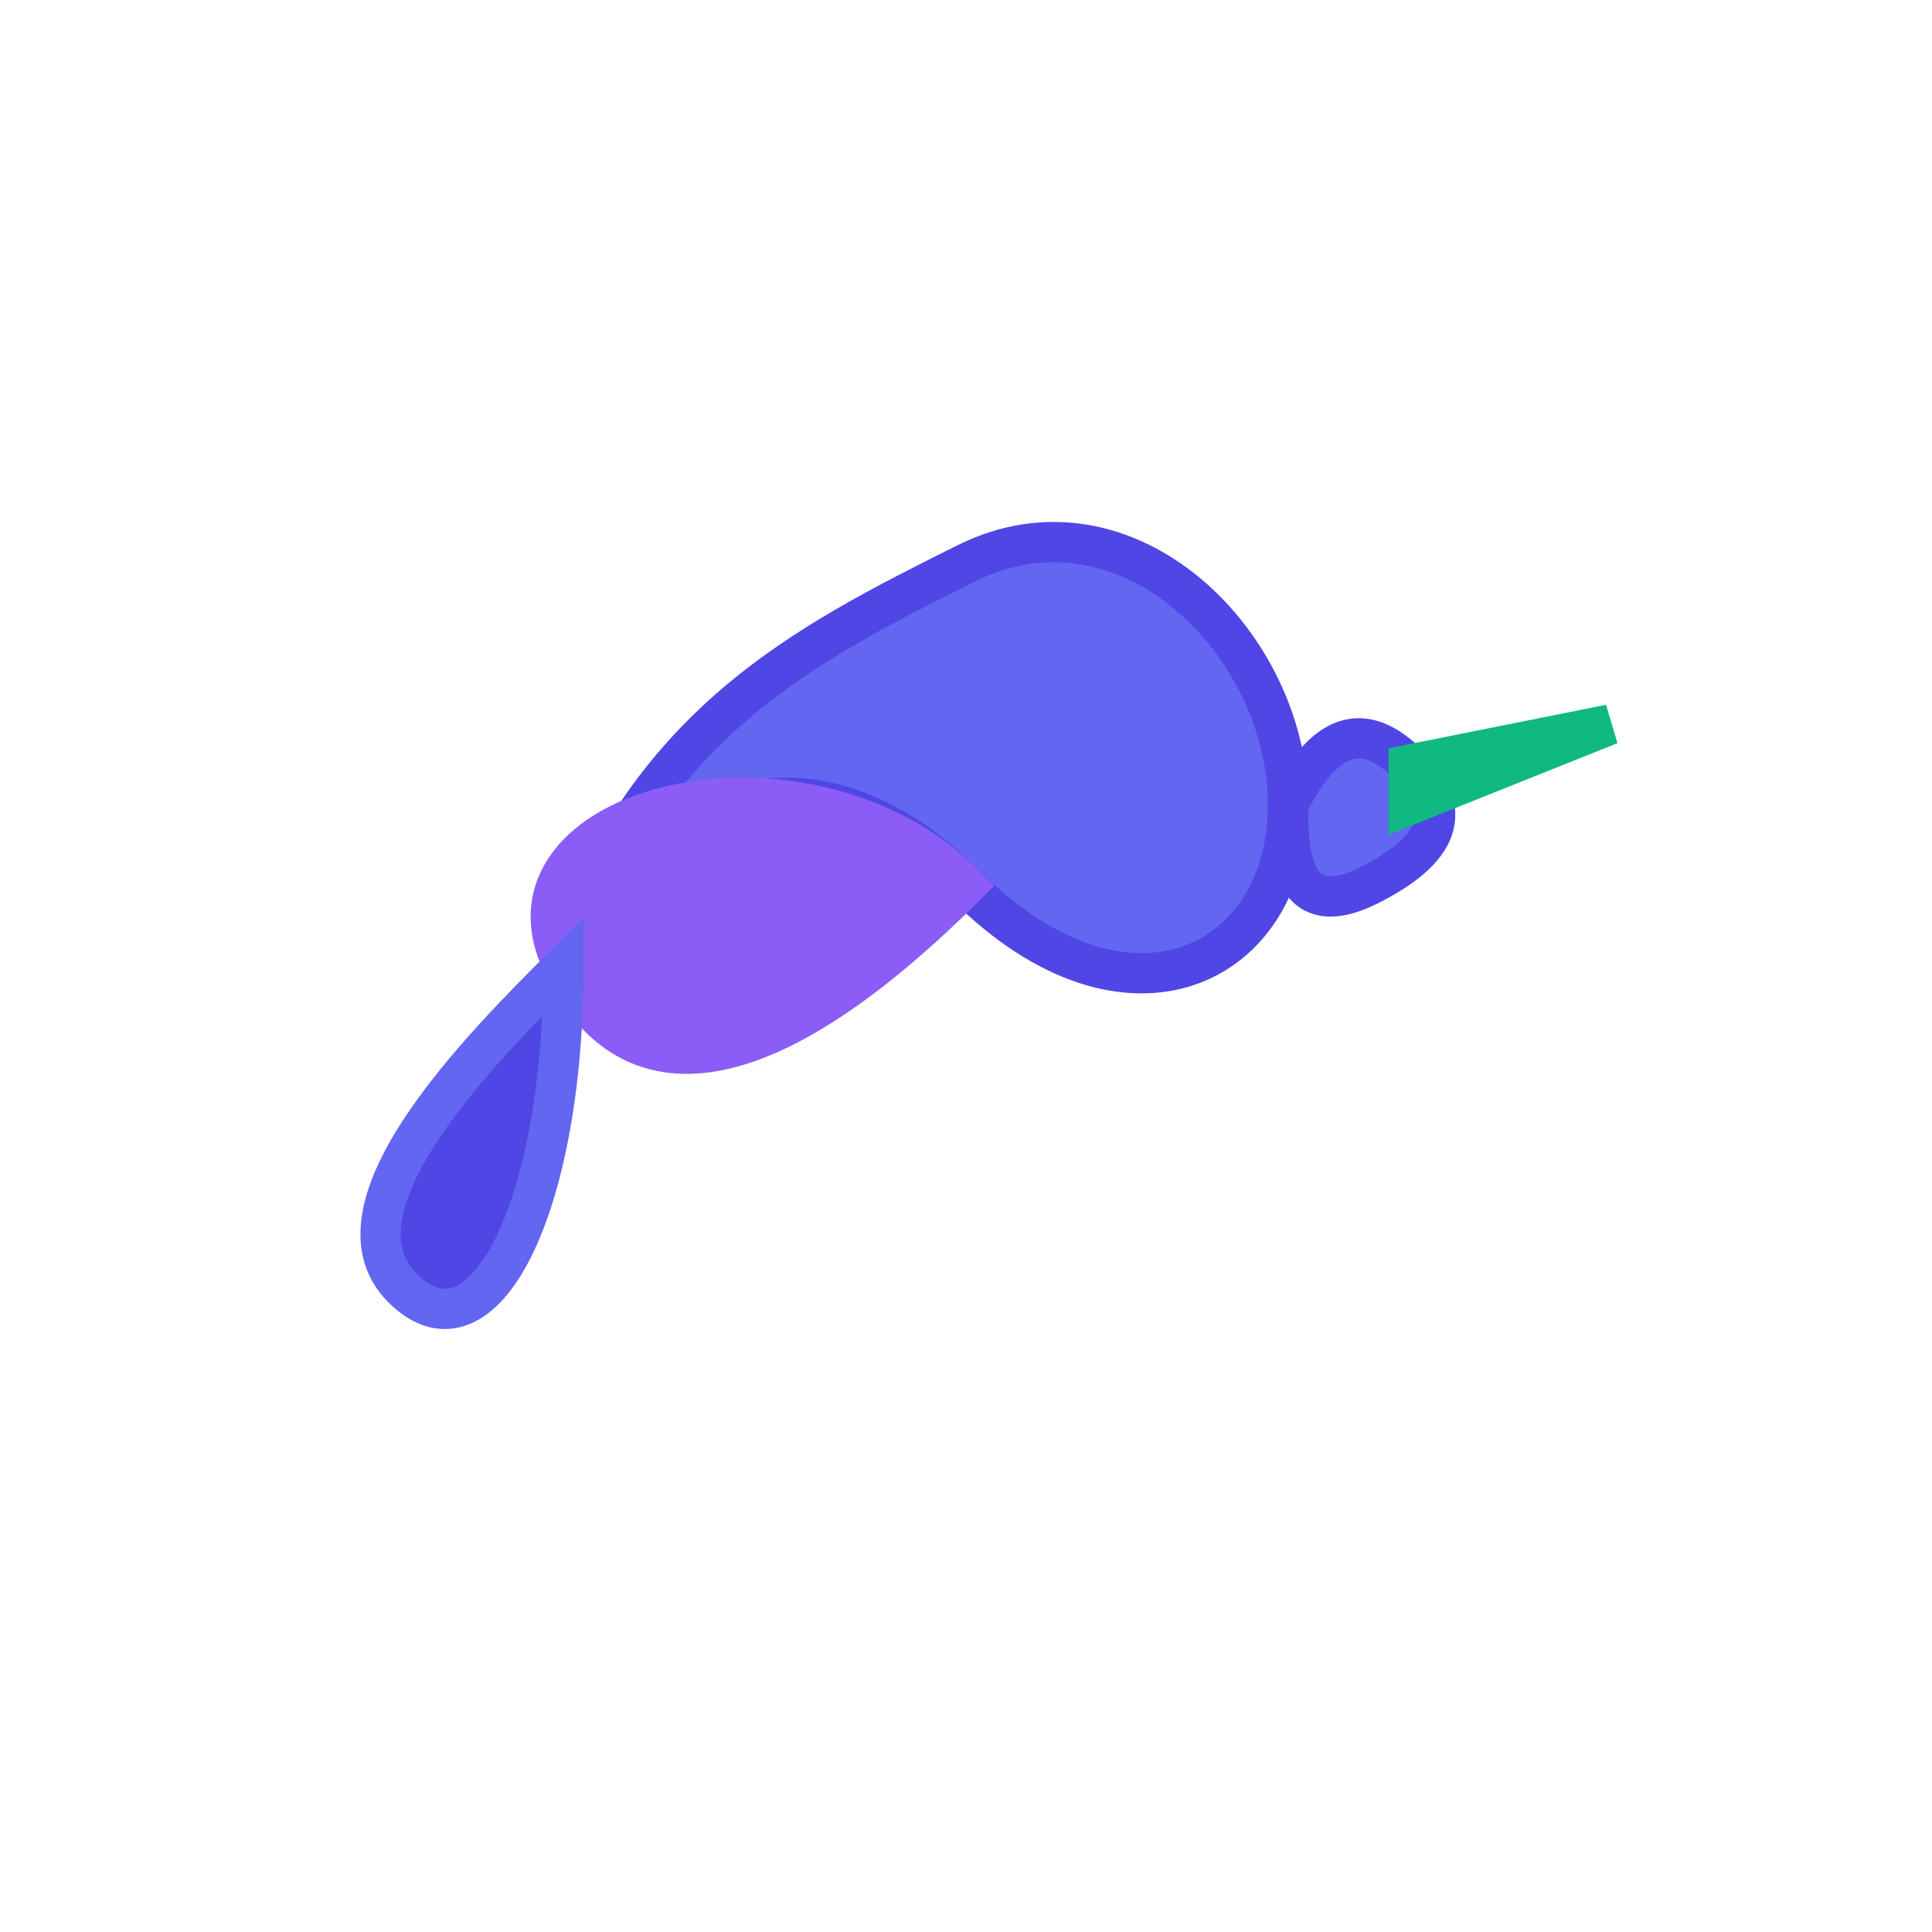
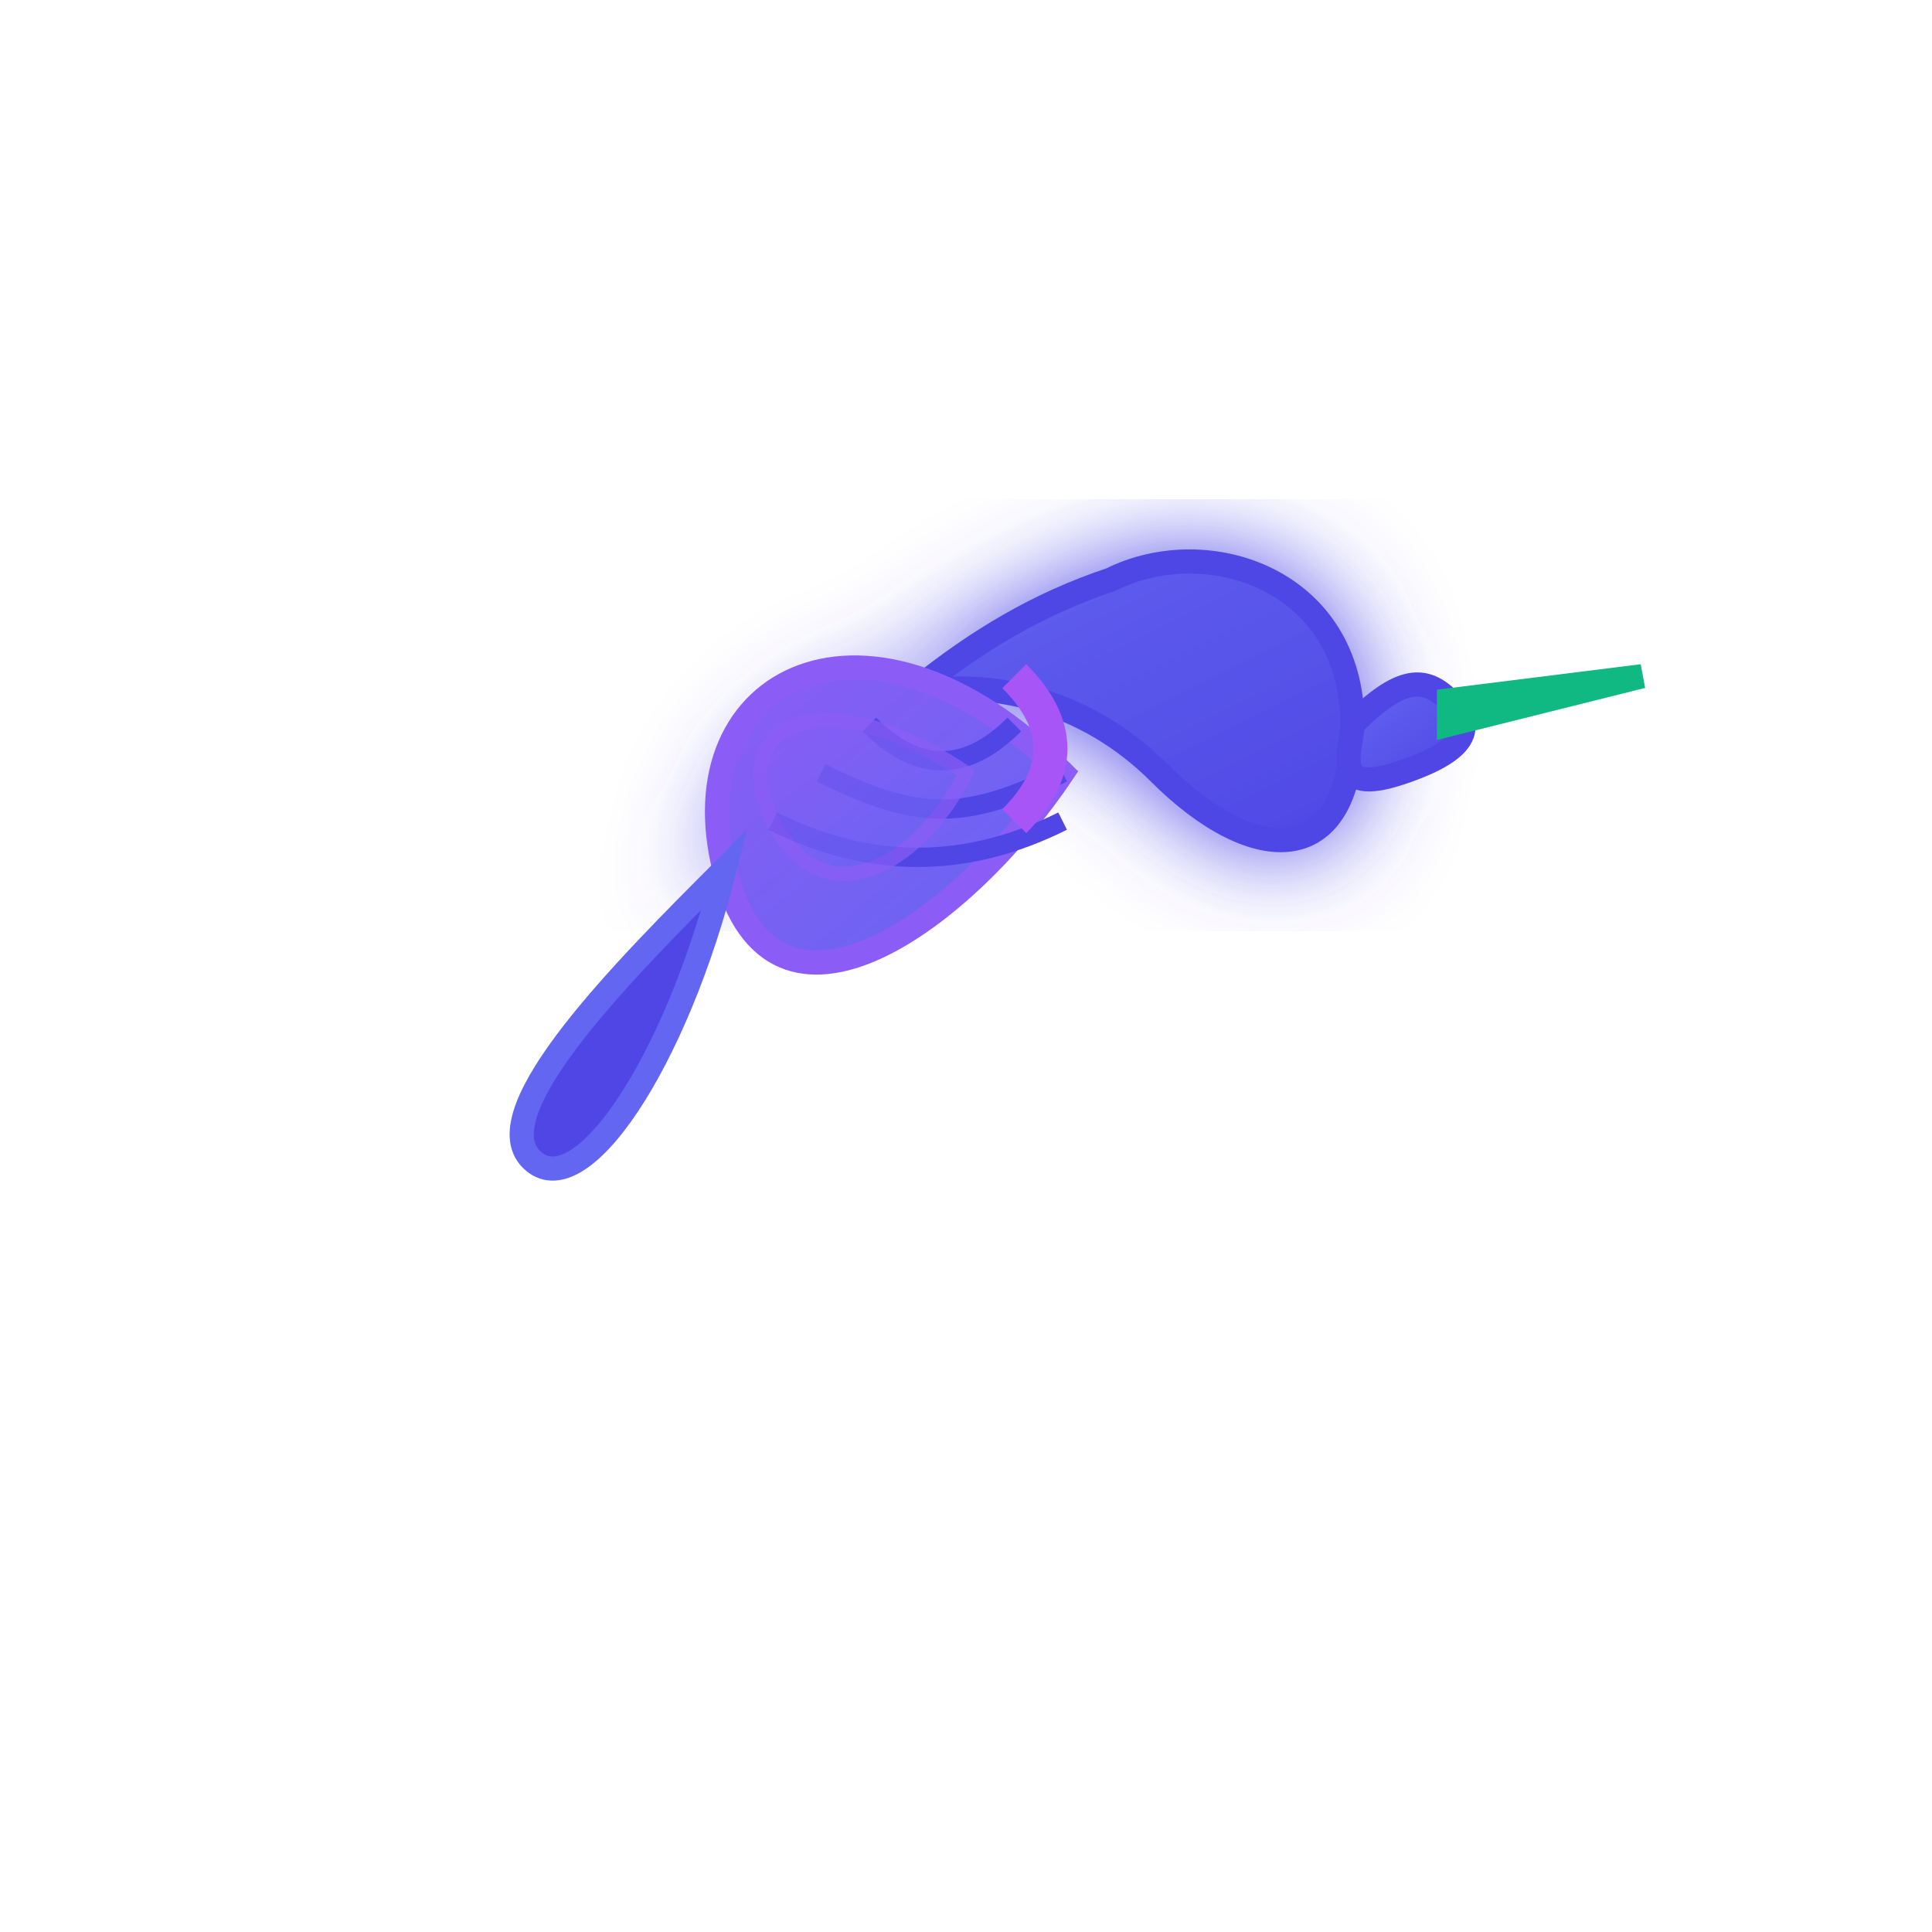
- <svg xmlns="http://www.w3.org/2000/svg" width="24px" height="24px" viewBox="0 0 24 24" version="1.1">
-   <g stroke="none" stroke-width="1" fill="none" fill-rule="evenodd">
-     <path d="M7,12 C8,10 10,9 12,11 C14,13 16,12 16,10 C16,8 14,6 12,7 C10,8 8,9 7,12 Z" fill="#6366F1" stroke="#4F46E5" stroke-width="0.5" />
-     <path d="M16,10 C16.5,9 17,9 17.5,9.5 C18,10 18,10.5 17,11 C16,11.5 16,10.5 16,10 Z" fill="#6366F1" stroke="#4F46E5" stroke-width="0.5" />
-     <path d="M17.5,9.5 L20,9 L17.5,10 Z" fill="#10B981" stroke="#10B981" stroke-width="0.5" />
-     <path d="M12,11 C10,9 6,10 7,12 C8,14 10,13 12,11 Z" fill="#8B5CF6" stroke="#8B5CF6" stroke-width="0.5" transform-origin="9px 11px" />
-     <path d="M7,12 C6,13 4,15 5,16 C6,17 7,15 7,12 Z" fill="#4F46E5" stroke="#6366F1" stroke-width="0.5" transform-origin="7px 12px" />
+ <svg xmlns="http://www.w3.org/2000/svg" width="40px" height="40px" viewBox="0 0 40 40" version="1.1">
+   <defs>
+     <linearGradient id="bodyGradient" x1="0%" y1="0%" x2="100%" y2="100%">
+       <stop offset="0%" stop-color="#6366F1" />
+       <stop offset="100%" stop-color="#4F46E5" />
+     </linearGradient>
+     <linearGradient id="wingGradient" x1="0%" y1="0%" x2="100%" y2="100%">
+       <stop offset="0%" stop-color="#8B5CF6" />
+       <stop offset="100%" stop-color="#6366F1" />
+     </linearGradient>
+     <filter id="glow" x="-20%" y="-20%" width="140%" height="140%">
+       <feGaussianBlur stdDeviation="1" result="blur" />
+       <feComposite in="SourceGraphic" in2="blur" operator="over" />
+     </filter>
+   </defs>
+   <g id="hummingbird" stroke="none" stroke-width="1" fill="none" fill-rule="evenodd">
+     <path d="M15,18 C16,14 21,13 24,16 C26,18 28,18 28,15 C28,12 25,11 23,12 C20,13 18,15 15,18 Z" fill="url(#bodyGradient)" stroke="#4F46E5" stroke-width="0.5" filter="url(#glow)" />
+     <path d="M28,15 C29,14 29.5,14 30,14.5 C30.5,15 30.5,15.5 29,16 C27.5,16.5 28,15.5 28,15 Z" fill="url(#bodyGradient)" stroke="#4F46E5" stroke-width="0.5" />
+     <path d="M30,14.5 L34,14 L30,15 Z" fill="#10B981" stroke="#10B981" stroke-width="0.5" />
+     <g id="wing" transform-origin="20px 16px">
+       <path class="primaryWing" d="M22,16 C18,12 14,14 15,18 C16,22 20,19 22,16 Z" fill="url(#wingGradient)" stroke="#8B5CF6" stroke-width="0.5" />
+       <path class="wingDetail" d="M18,15 C19,16 20,16 21,15" fill="none" stroke="#4F46E5" stroke-width="0.4" />
+       <path class="wingDetail" d="M17,16 C19,17 20,17 22,16" fill="none" stroke="#4F46E5" stroke-width="0.4" />
+       <path class="wingDetail" d="M16,17 C18,18 20,18 22,17" fill="none" stroke="#4F46E5" stroke-width="0.4" />
+     </g>
+     <path class="secondaryWing" d="M20,16 C17,14 15,15 16,17 C17,19 19,18 20,16 Z" fill="url(#wingGradient)" stroke="#8B5CF6" stroke-width="0.3" opacity="0.7" />
+     <path d="M15,18 C13,20 10,23 11,24 C12,25 14,22 15,18 Z" fill="#4F46E5" stroke="#6366F1" stroke-width="0.5" />
+     <path d="M21,14 C22,15 22,16 21,17" fill="none" stroke="#A855F7" stroke-width="0.7" />
  </g>
</svg>
